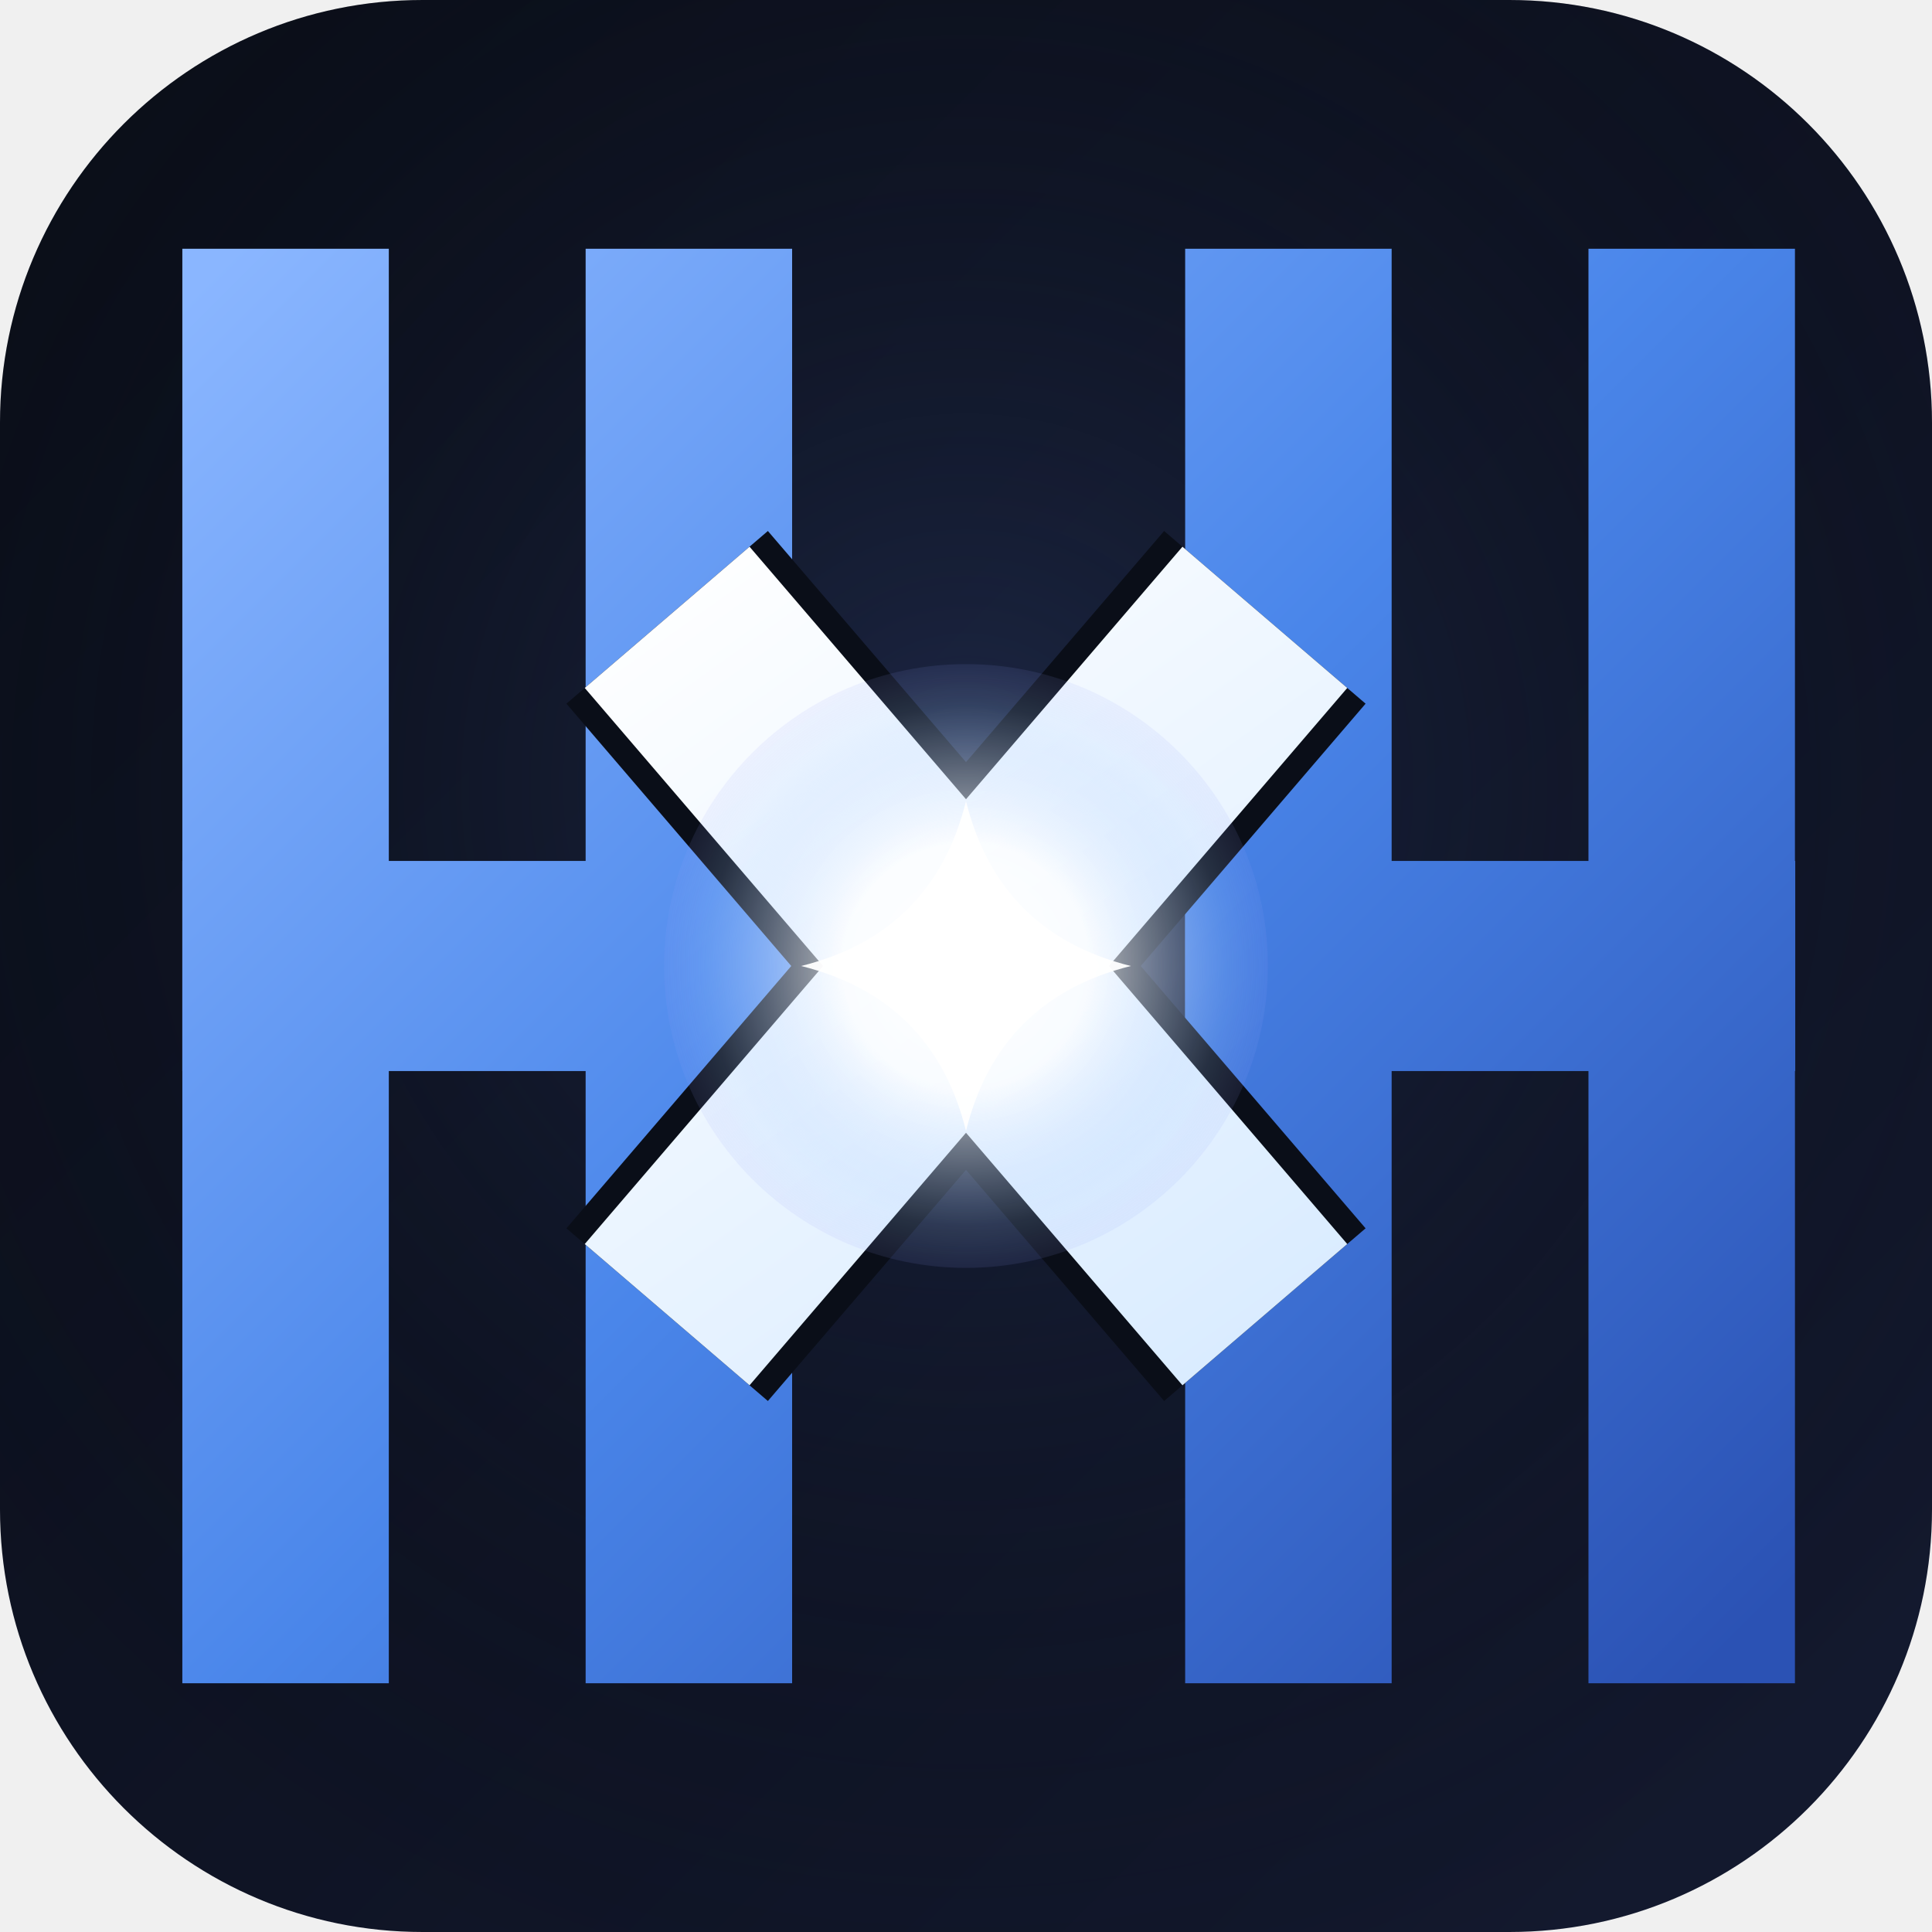
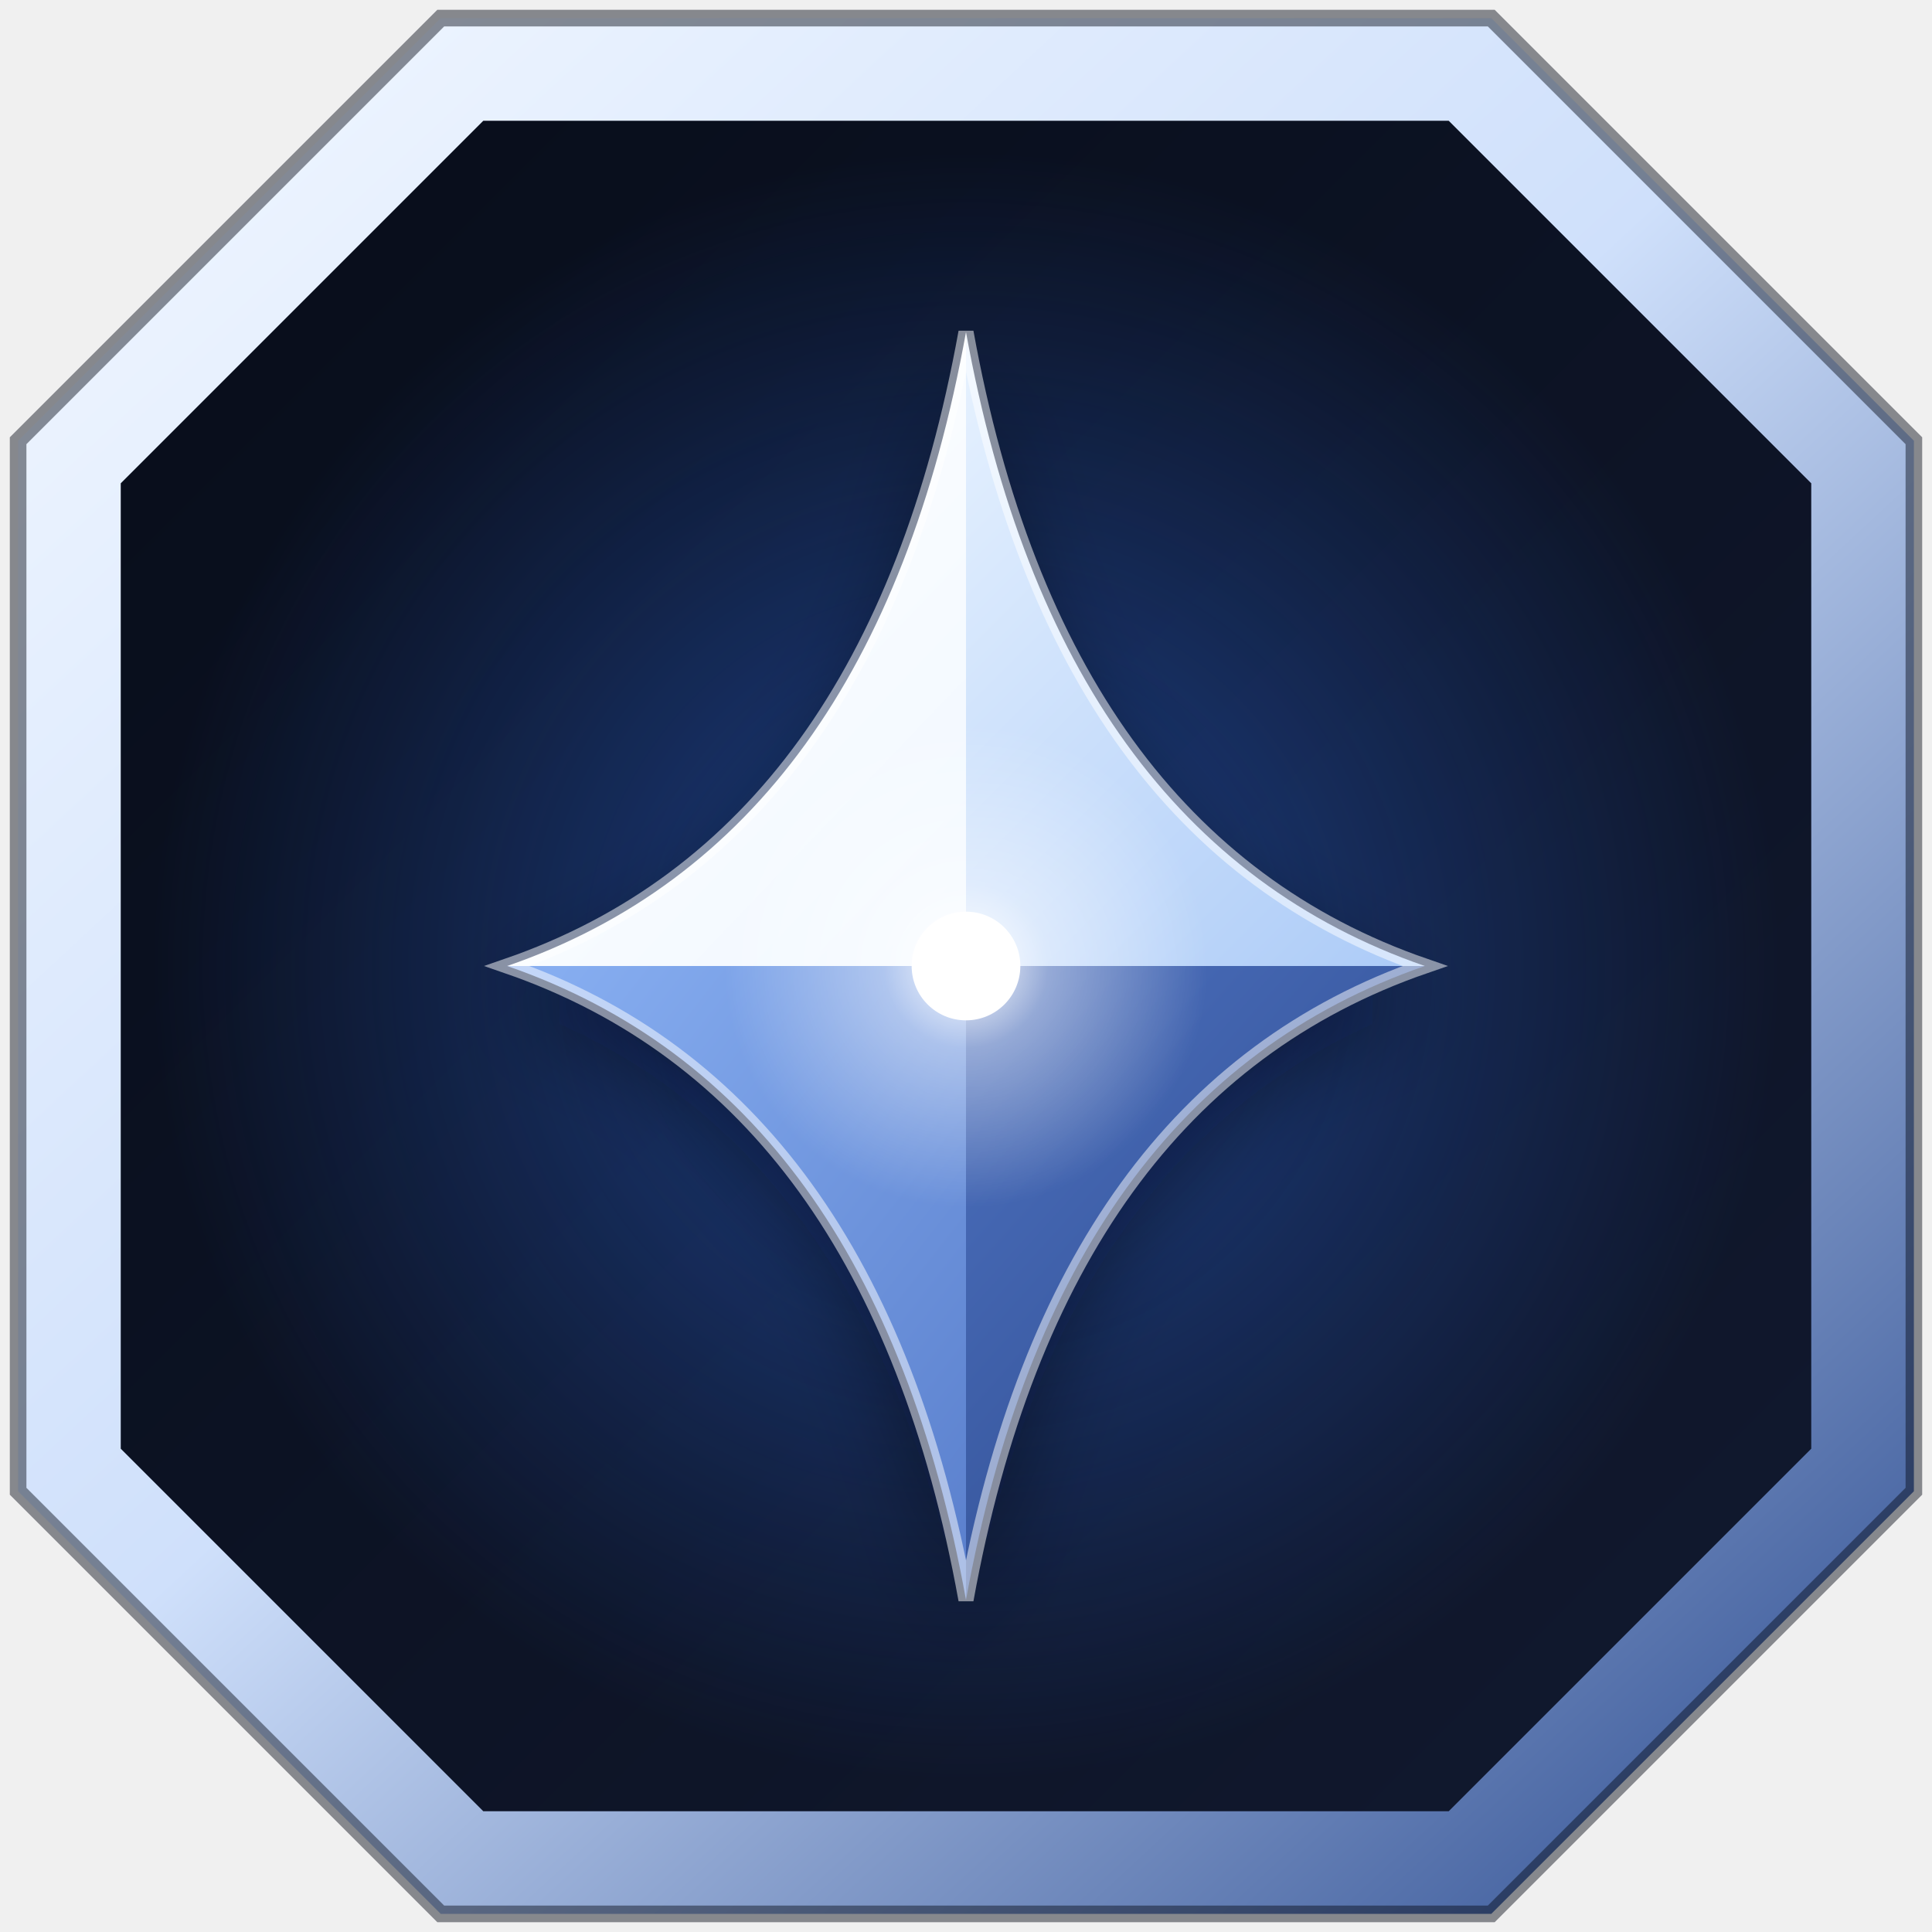
<svg xmlns="http://www.w3.org/2000/svg" viewBox="0 0 64 64">
  <defs>
-     <linearGradient id="fxBg" x1="0" y1="0" x2="64" y2="64" gradientUnits="userSpaceOnUse">
-       <stop offset="0" stop-color="#0a0e18" />
-       <stop offset=".55" stop-color="#0f1425" />
-       <stop offset="1" stop-color="#141a30" />
+     <linearGradient id="fxField" x1="0" y1="0" x2="64" y2="64" gradientUnits="userSpaceOnUse">
+       <stop offset="0" stop-color="#070c18" />
+       <stop offset="1" stop-color="#121a31" />
    </linearGradient>
-     <radialGradient id="fxVign" cx="32" cy="26" r="42" gradientUnits="userSpaceOnUse">
-       <stop offset="0" stop-color="#2a3a66" stop-opacity=".5" />
-       <stop offset="1" stop-color="#000000" stop-opacity="0" />
+     <linearGradient id="fxBezel" x1="6" y1="4" x2="58" y2="60" gradientUnits="userSpaceOnUse">
+       <stop offset="0" stop-color="#eef5ff" />
+       <stop offset=".46" stop-color="#cfe0fb" />
+       <stop offset="1" stop-color="#415f9e" />
+     </linearGradient>
+     <radialGradient id="fxGlow" cx="32" cy="32" r="27" gradientUnits="userSpaceOnUse">
+       <stop offset="0" stop-color="#2f6fed" stop-opacity=".5" />
+       <stop offset="1" stop-color="#2f6fed" stop-opacity="0" />
    </radialGradient>
-     <linearGradient id="fxFrame" x1="8" y1="8" x2="56" y2="56" gradientUnits="userSpaceOnUse">
-       <stop offset="0" stop-color="#8ab6ff" />
-       <stop offset=".5" stop-color="#4a86ea" />
-       <stop offset="1" stop-color="#2b52b4" />
+     <radialGradient id="fxVign" cx="32" cy="30" r="42" gradientUnits="userSpaceOnUse">
+       <stop offset=".45" stop-color="#000000" stop-opacity="0" />
+       <stop offset="1" stop-color="#00040c" stop-opacity=".5" />
+     </radialGradient>
+     <linearGradient id="fxS1" x1="20" y1="13" x2="42" y2="34" gradientUnits="userSpaceOnUse">
+       <stop offset="0" stop-color="#ffffff" />
+       <stop offset="1" stop-color="#eaf4ff" />
    </linearGradient>
-     <linearGradient id="fxArm" x1="22" y1="18" x2="42" y2="46" gradientUnits="userSpaceOnUse">
+     <linearGradient id="fxS2" x1="28" y1="13" x2="48" y2="33" gradientUnits="userSpaceOnUse">
+       <stop offset="0" stop-color="#eaf4ff" />
+       <stop offset="1" stop-color="#a9c9f7" />
+     </linearGradient>
+     <linearGradient id="fxS3" x1="17" y1="34" x2="40" y2="52" gradientUnits="userSpaceOnUse">
+       <stop offset="0" stop-color="#86adf0" />
+       <stop offset="1" stop-color="#4f74c4" />
+     </linearGradient>
+     <linearGradient id="fxS4" x1="27" y1="34" x2="47" y2="52" gradientUnits="userSpaceOnUse">
+       <stop offset="0" stop-color="#4f74c4" />
+       <stop offset="1" stop-color="#2b4788" />
+     </linearGradient>
+     <radialGradient id="fxCore" cx="32" cy="32" r="8" gradientUnits="userSpaceOnUse">
      <stop offset="0" stop-color="#ffffff" />
-       <stop offset="1" stop-color="#d8ebff" />
-     </linearGradient>
-     <radialGradient id="fxCore" cx="32" cy="32" r="12" gradientUnits="userSpaceOnUse">
-       <stop offset="0" stop-color="#ffffff" />
-       <stop offset=".34" stop-color="#ffffff" stop-opacity=".7" />
-       <stop offset=".72" stop-color="#a8ccff" stop-opacity=".18" />
-       <stop offset="1" stop-color="#6d5cf0" stop-opacity="0" />
+       <stop offset=".34" stop-color="#ffffff" stop-opacity=".42" />
+       <stop offset="1" stop-color="#ffffff" stop-opacity="0" />
    </radialGradient>
-     <filter id="fxBlur" x="-30%" y="-30%" width="160%" height="160%">
-       <feGaussianBlur stdDeviation="1.4" />
+     <filter id="fxBlur" x="-40%" y="-40%" width="180%" height="180%">
+       <feGaussianBlur stdDeviation="1.5" />
    </filter>
+     <clipPath id="fxClip">
+       <path d="M16.01 4L47.99 4L60 16.01L60 47.99L47.99 60L16.01 60L4 47.99L4 16.01Z" />
+     </clipPath>
  </defs>
-   <rect width="64" height="64" rx="14" fill="url(#fxBg)" />
-   <rect width="64" height="64" rx="14" fill="url(#fxVign)" />
-   <rect x="6.04" y="8.24" width="6.84" height="47.52" fill="url(#fxFrame)" />
-   <rect x="19.4" y="8.24" width="6.84" height="47.52" fill="url(#fxFrame)" />
-   <rect x="39.26" y="8.24" width="6.84" height="47.52" fill="url(#fxFrame)" />
-   <rect x="52.62" y="8.24" width="6.84" height="47.52" fill="url(#fxFrame)" />
-   <rect x="6.04" y="28.52" width="20.21" height="6.96" fill="url(#fxFrame)" />
-   <rect x="39.26" y="28.52" width="20.21" height="6.96" fill="url(#fxFrame)" />
-   <line x1="22.1" y1="20.45" x2="41.9" y2="43.55" stroke="#0a0e18" stroke-width="8.79" />
-   <line x1="41.9" y1="20.45" x2="22.1" y2="43.55" stroke="#0a0e18" stroke-width="8.79" />
-   <line x1="22.1" y1="20.45" x2="41.9" y2="43.55" stroke="url(#fxArm)" stroke-width="7.19" />
-   <line x1="41.9" y1="20.45" x2="22.1" y2="43.55" stroke="url(#fxArm)" stroke-width="7.19" />
-   <circle cx="32" cy="32" r="10" fill="url(#fxCore)" />
-   <path d="M32 26.54 Q33.092 30.908 37.46 32 Q33.092 33.092 32 37.46 Q30.908 33.092 26.54 32 Q30.908 30.908 32 26.54 Z" fill="#ffffff" opacity=".95" />
+   <path d="M14.6 0.6L49.4 0.6L63.4 14.6L63.4 49.4L49.4 63.4L14.6 63.4L0.6 49.4L0.6 14.6Z" fill="url(#fxBezel)" stroke="#050a16" stroke-width=".55" stroke-opacity=".45" />
+   <path d="M16.01 4L47.99 4L60 16.01L60 47.99L47.99 60L16.01 60L4 47.99L4 16.01Z" fill="url(#fxField)" />
+   <g clip-path="url(#fxClip)">
+     <circle cx="32" cy="32" r="31" fill="url(#fxGlow)" />
+   </g>
+   <path d="M32 12.2Q35.04 29 47.2 33.2Q35.04 37.4 32 54.2Q28.96 37.4 16.8 33.2Q28.96 29 32 12.2Z" fill="#02060f" opacity=".45" filter="url(#fxBlur)" />
+   <path d="M32 32L16.8 32Q28.96 27.8 32 11Z" fill="url(#fxS1)" />
+   <path d="M32 32L32 11Q35.04 27.8 47.2 32Z" fill="url(#fxS2)" />
+   <path d="M32 32L32 53Q28.96 36.2 16.8 32Z" fill="url(#fxS3)" />
+   <path d="M32 32L47.2 32Q35.04 36.2 32 53Z" fill="url(#fxS4)" />
+   <path d="M32 11Q35.04 27.8 47.2 32Q35.04 36.2 32 53Q28.96 36.2 16.8 32Q28.96 27.8 32 11Z" fill="none" stroke="#ffffff" stroke-width=".5" opacity=".5" />
+   <circle cx="32" cy="32" r="8" fill="url(#fxCore)" />
+   <circle cx="32" cy="32" r="1.8" fill="#ffffff" />
</svg>
